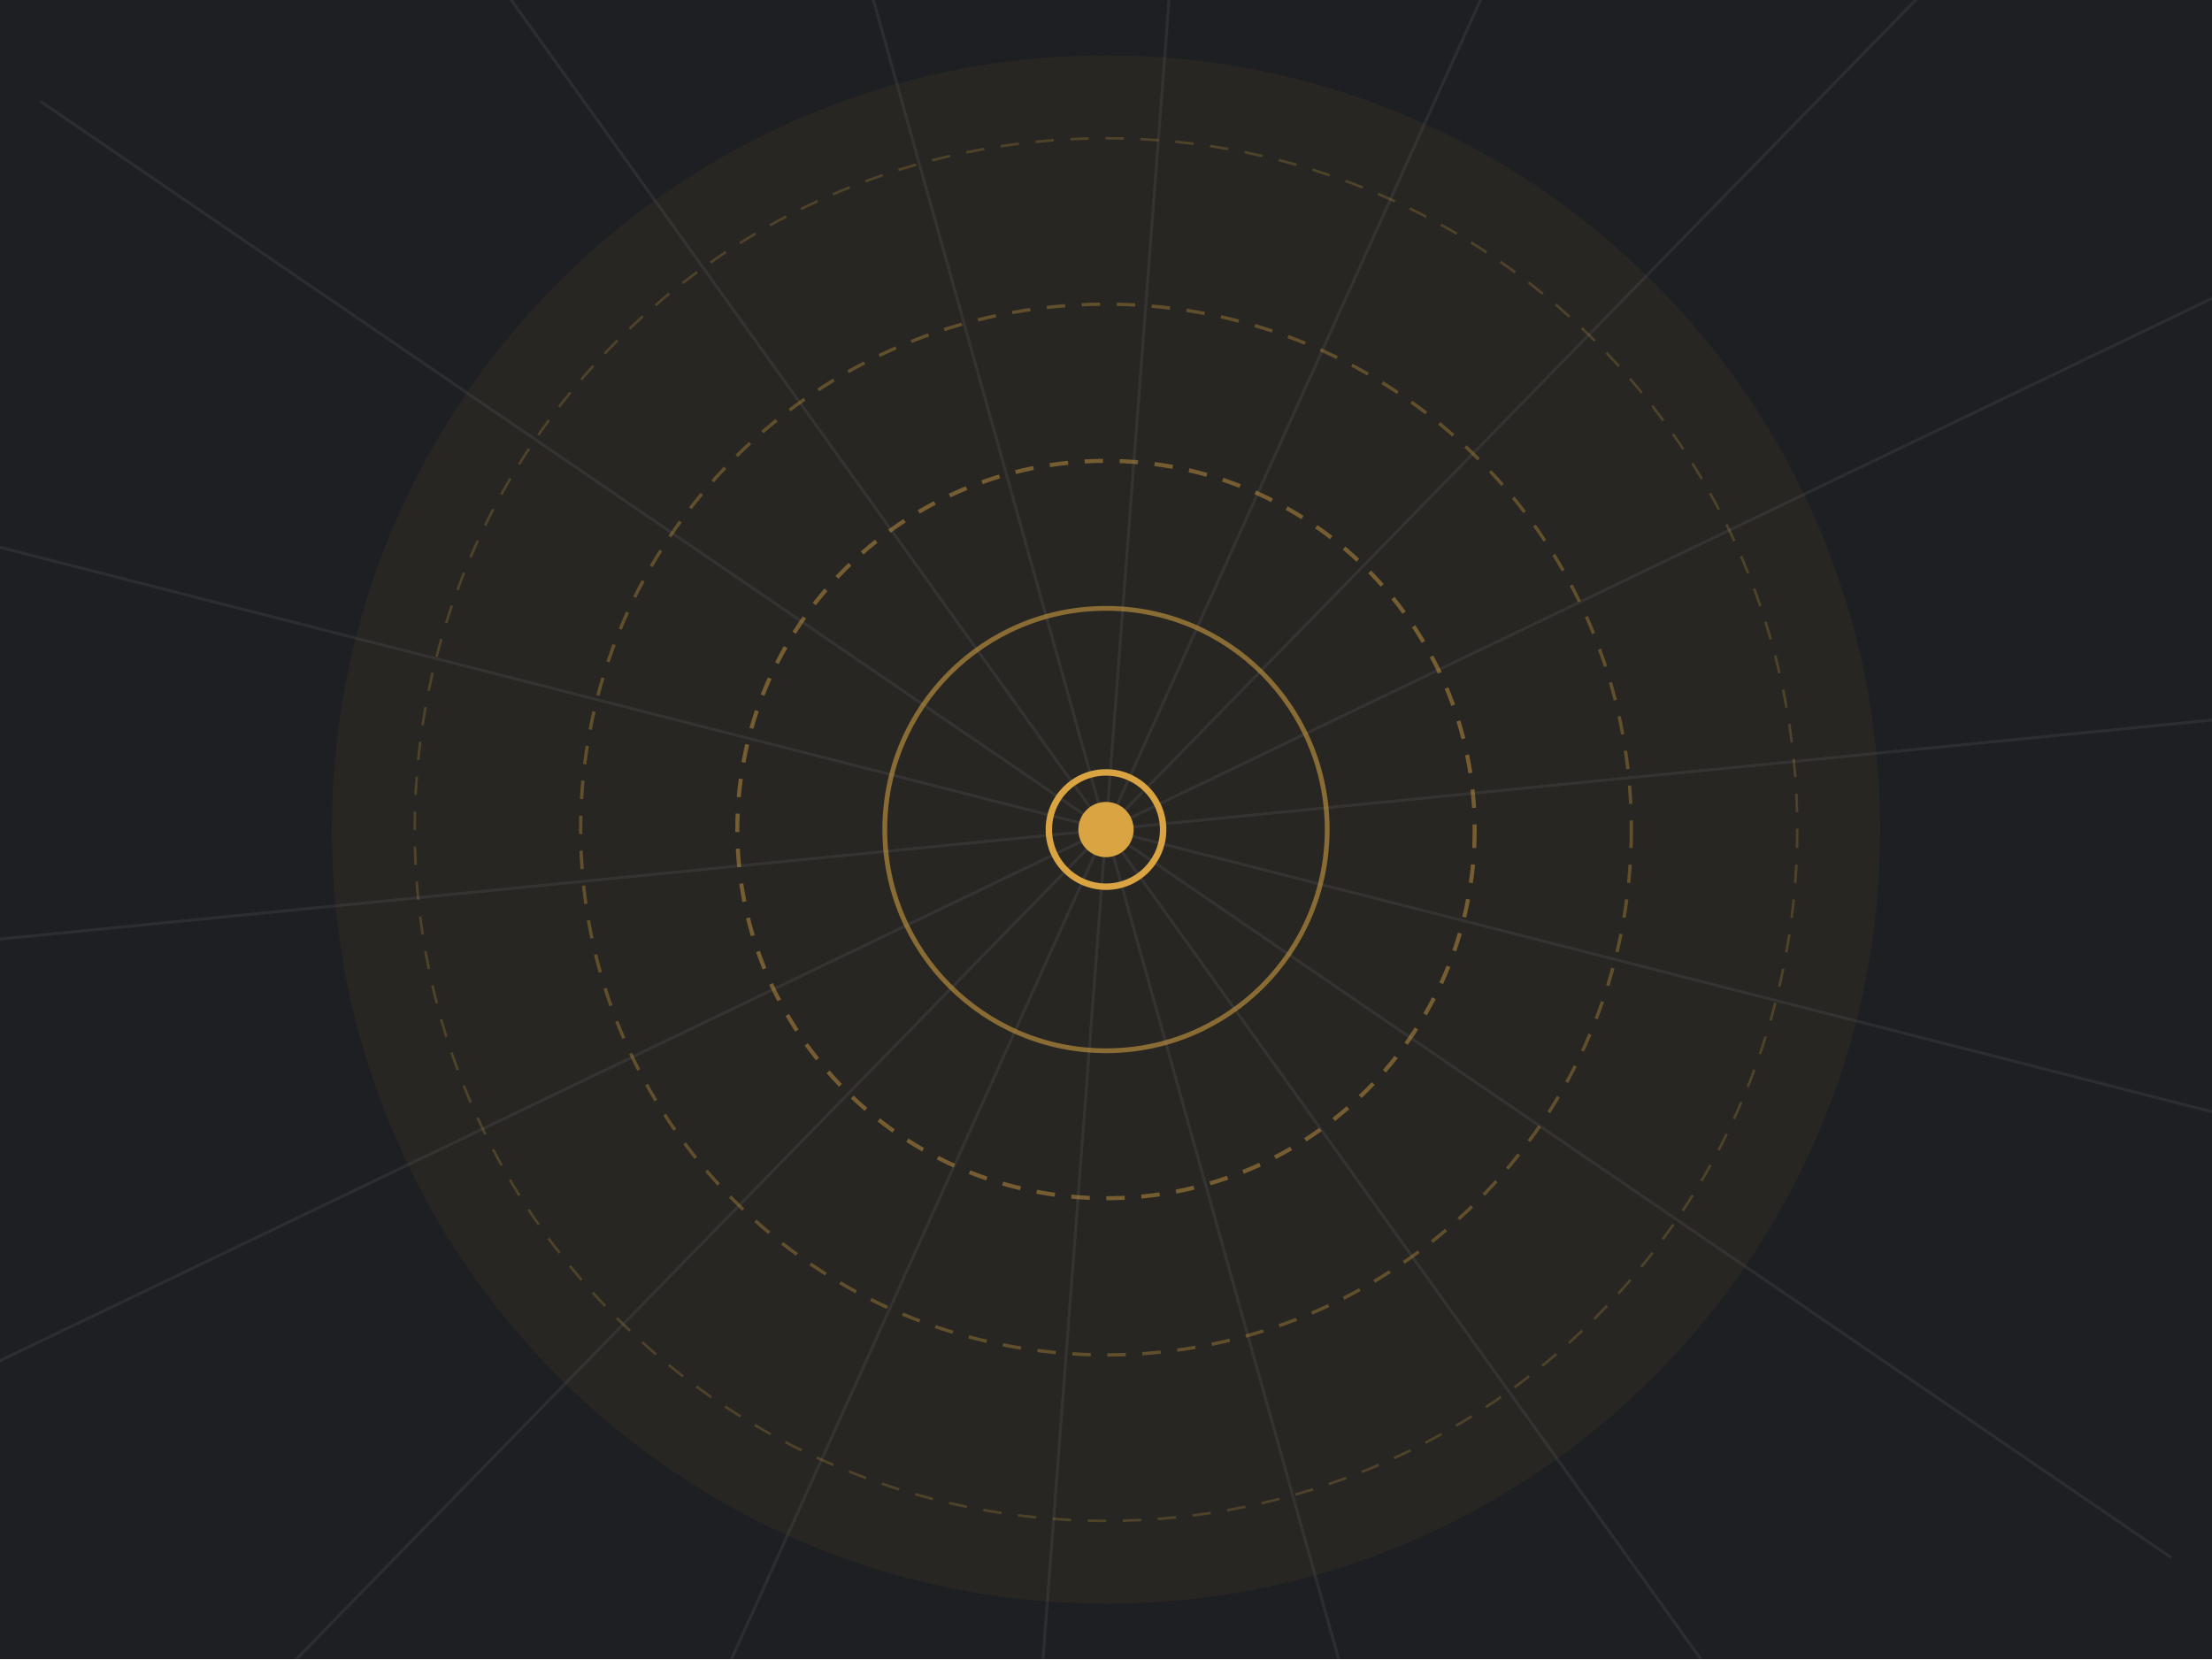
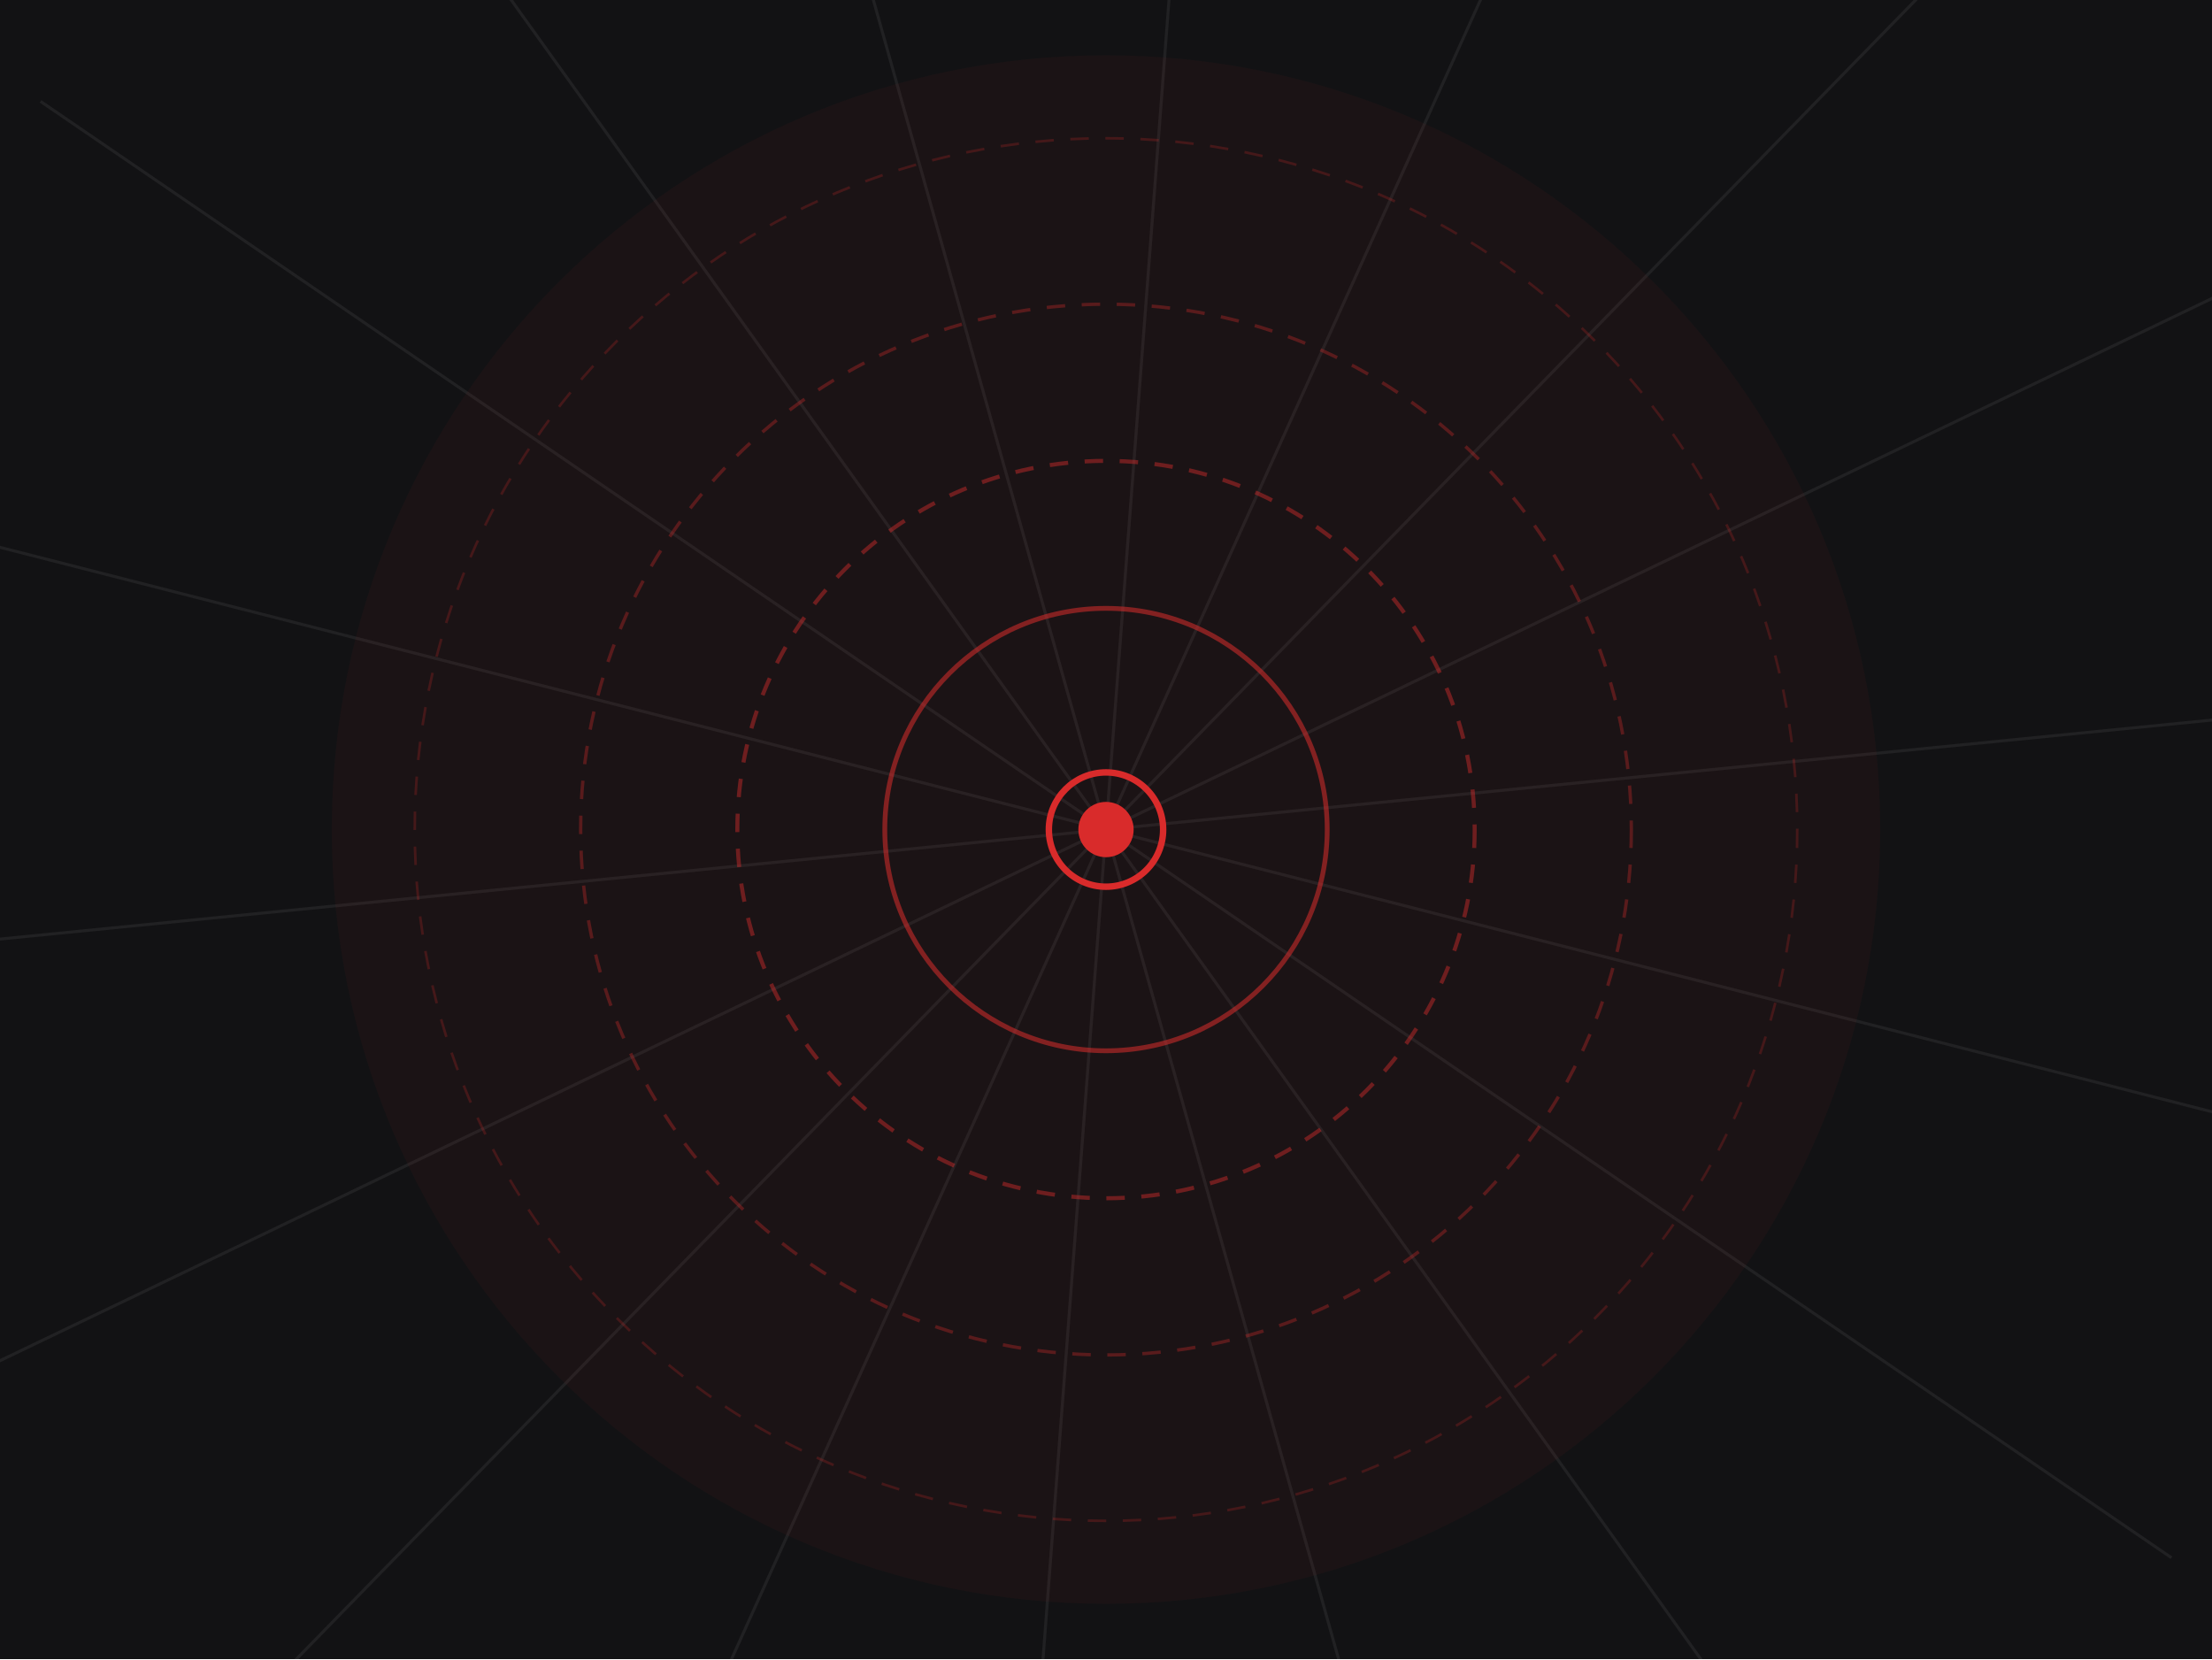
<svg xmlns="http://www.w3.org/2000/svg" viewBox="0 0 1200 900" width="1200" height="900" role="img" aria-label="Service area radius">
  <defs />
  <style>.rg{animation:rg 4.5s ease-out infinite;transform-origin:600px 450px}@keyframes rg{0%{transform:scale(.7);opacity:0}35%{opacity:.55}100%{transform:scale(1.12);opacity:0}}@media (prefers-reduced-motion: reduce){*{animation:none!important}.dw{stroke-dashoffset:0!important}.fin{opacity:1!important}}</style>
-   <rect width="1200" height="900" fill="#1e1f22" />
+   <rect width="1200" height="900" fill="#121214" />
  <line x1="-78" y1="277" x2="1278" y2="623" stroke="#f4f4f2" stroke-width="1.6" opacity="0.07" />
  <line x1="22" y1="55" x2="1178" y2="845" stroke="#f4f4f2" stroke-width="1.6" opacity="0.07" />
  <line x1="192" y1="-119" x2="1008" y2="1019" stroke="#f4f4f2" stroke-width="1.6" opacity="0.07" />
  <line x1="411" y1="-224" x2="789" y2="1124" stroke="#f4f4f2" stroke-width="1.6" opacity="0.07" />
  <line x1="653" y1="-248" x2="547" y2="1148" stroke="#f4f4f2" stroke-width="1.6" opacity="0.07" />
  <line x1="888" y1="-188" x2="312" y2="1088" stroke="#f4f4f2" stroke-width="1.6" opacity="0.07" />
  <line x1="1089" y1="-51" x2="111" y2="951" stroke="#f4f4f2" stroke-width="1.6" opacity="0.07" />
  <line x1="1231" y1="147" x2="-31" y2="753" stroke="#f4f4f2" stroke-width="1.6" opacity="0.07" />
  <line x1="1297" y1="381" x2="-97" y2="519" stroke="#f4f4f2" stroke-width="1.6" opacity="0.07" />
-   <circle cx="600" cy="450" r="420" fill="#d9a441" opacity="0.05" />
-   <circle class="rg" cx="600" cy="450" r="120" fill="none" stroke="#d9a441" stroke-width="2.6" opacity="0.55" stroke-dasharray="none" style="animation-delay:0.0s" />
-   <circle class="rg" cx="600" cy="450" r="200" fill="none" stroke="#d9a441" stroke-width="2.2" opacity="0.44" stroke-dasharray="10 9" style="animation-delay:0.5s" />
-   <circle class="rg" cx="600" cy="450" r="285" fill="none" stroke="#d9a441" stroke-width="1.8" opacity="0.33" stroke-dasharray="10 9" style="animation-delay:1.0s" />
-   <circle class="rg" cx="600" cy="450" r="375" fill="none" stroke="#d9a441" stroke-width="1.4" opacity="0.22" stroke-dasharray="10 9" style="animation-delay:1.5s" />
-   <circle cx="600" cy="450" r="15" fill="#d9a441" />
-   <circle cx="600" cy="450" r="31" fill="none" stroke="#d9a441" stroke-width="3.5" />
+   <circle cx="600" cy="450" r="420" fill="#d92b2b" opacity="0.05" />
+   <circle class="rg" cx="600" cy="450" r="120" fill="none" stroke="#d92b2b" stroke-width="2.6" opacity="0.55" stroke-dasharray="none" style="animation-delay:0.0s" />
+   <circle class="rg" cx="600" cy="450" r="200" fill="none" stroke="#d92b2b" stroke-width="2.2" opacity="0.44" stroke-dasharray="10 9" style="animation-delay:0.5s" />
+   <circle class="rg" cx="600" cy="450" r="285" fill="none" stroke="#d92b2b" stroke-width="1.8" opacity="0.33" stroke-dasharray="10 9" style="animation-delay:1.0s" />
+   <circle class="rg" cx="600" cy="450" r="375" fill="none" stroke="#d92b2b" stroke-width="1.4" opacity="0.22" stroke-dasharray="10 9" style="animation-delay:1.5s" />
+   <circle cx="600" cy="450" r="15" fill="#d92b2b" />
+   <circle cx="600" cy="450" r="31" fill="none" stroke="#d92b2b" stroke-width="3.5" />
</svg>
